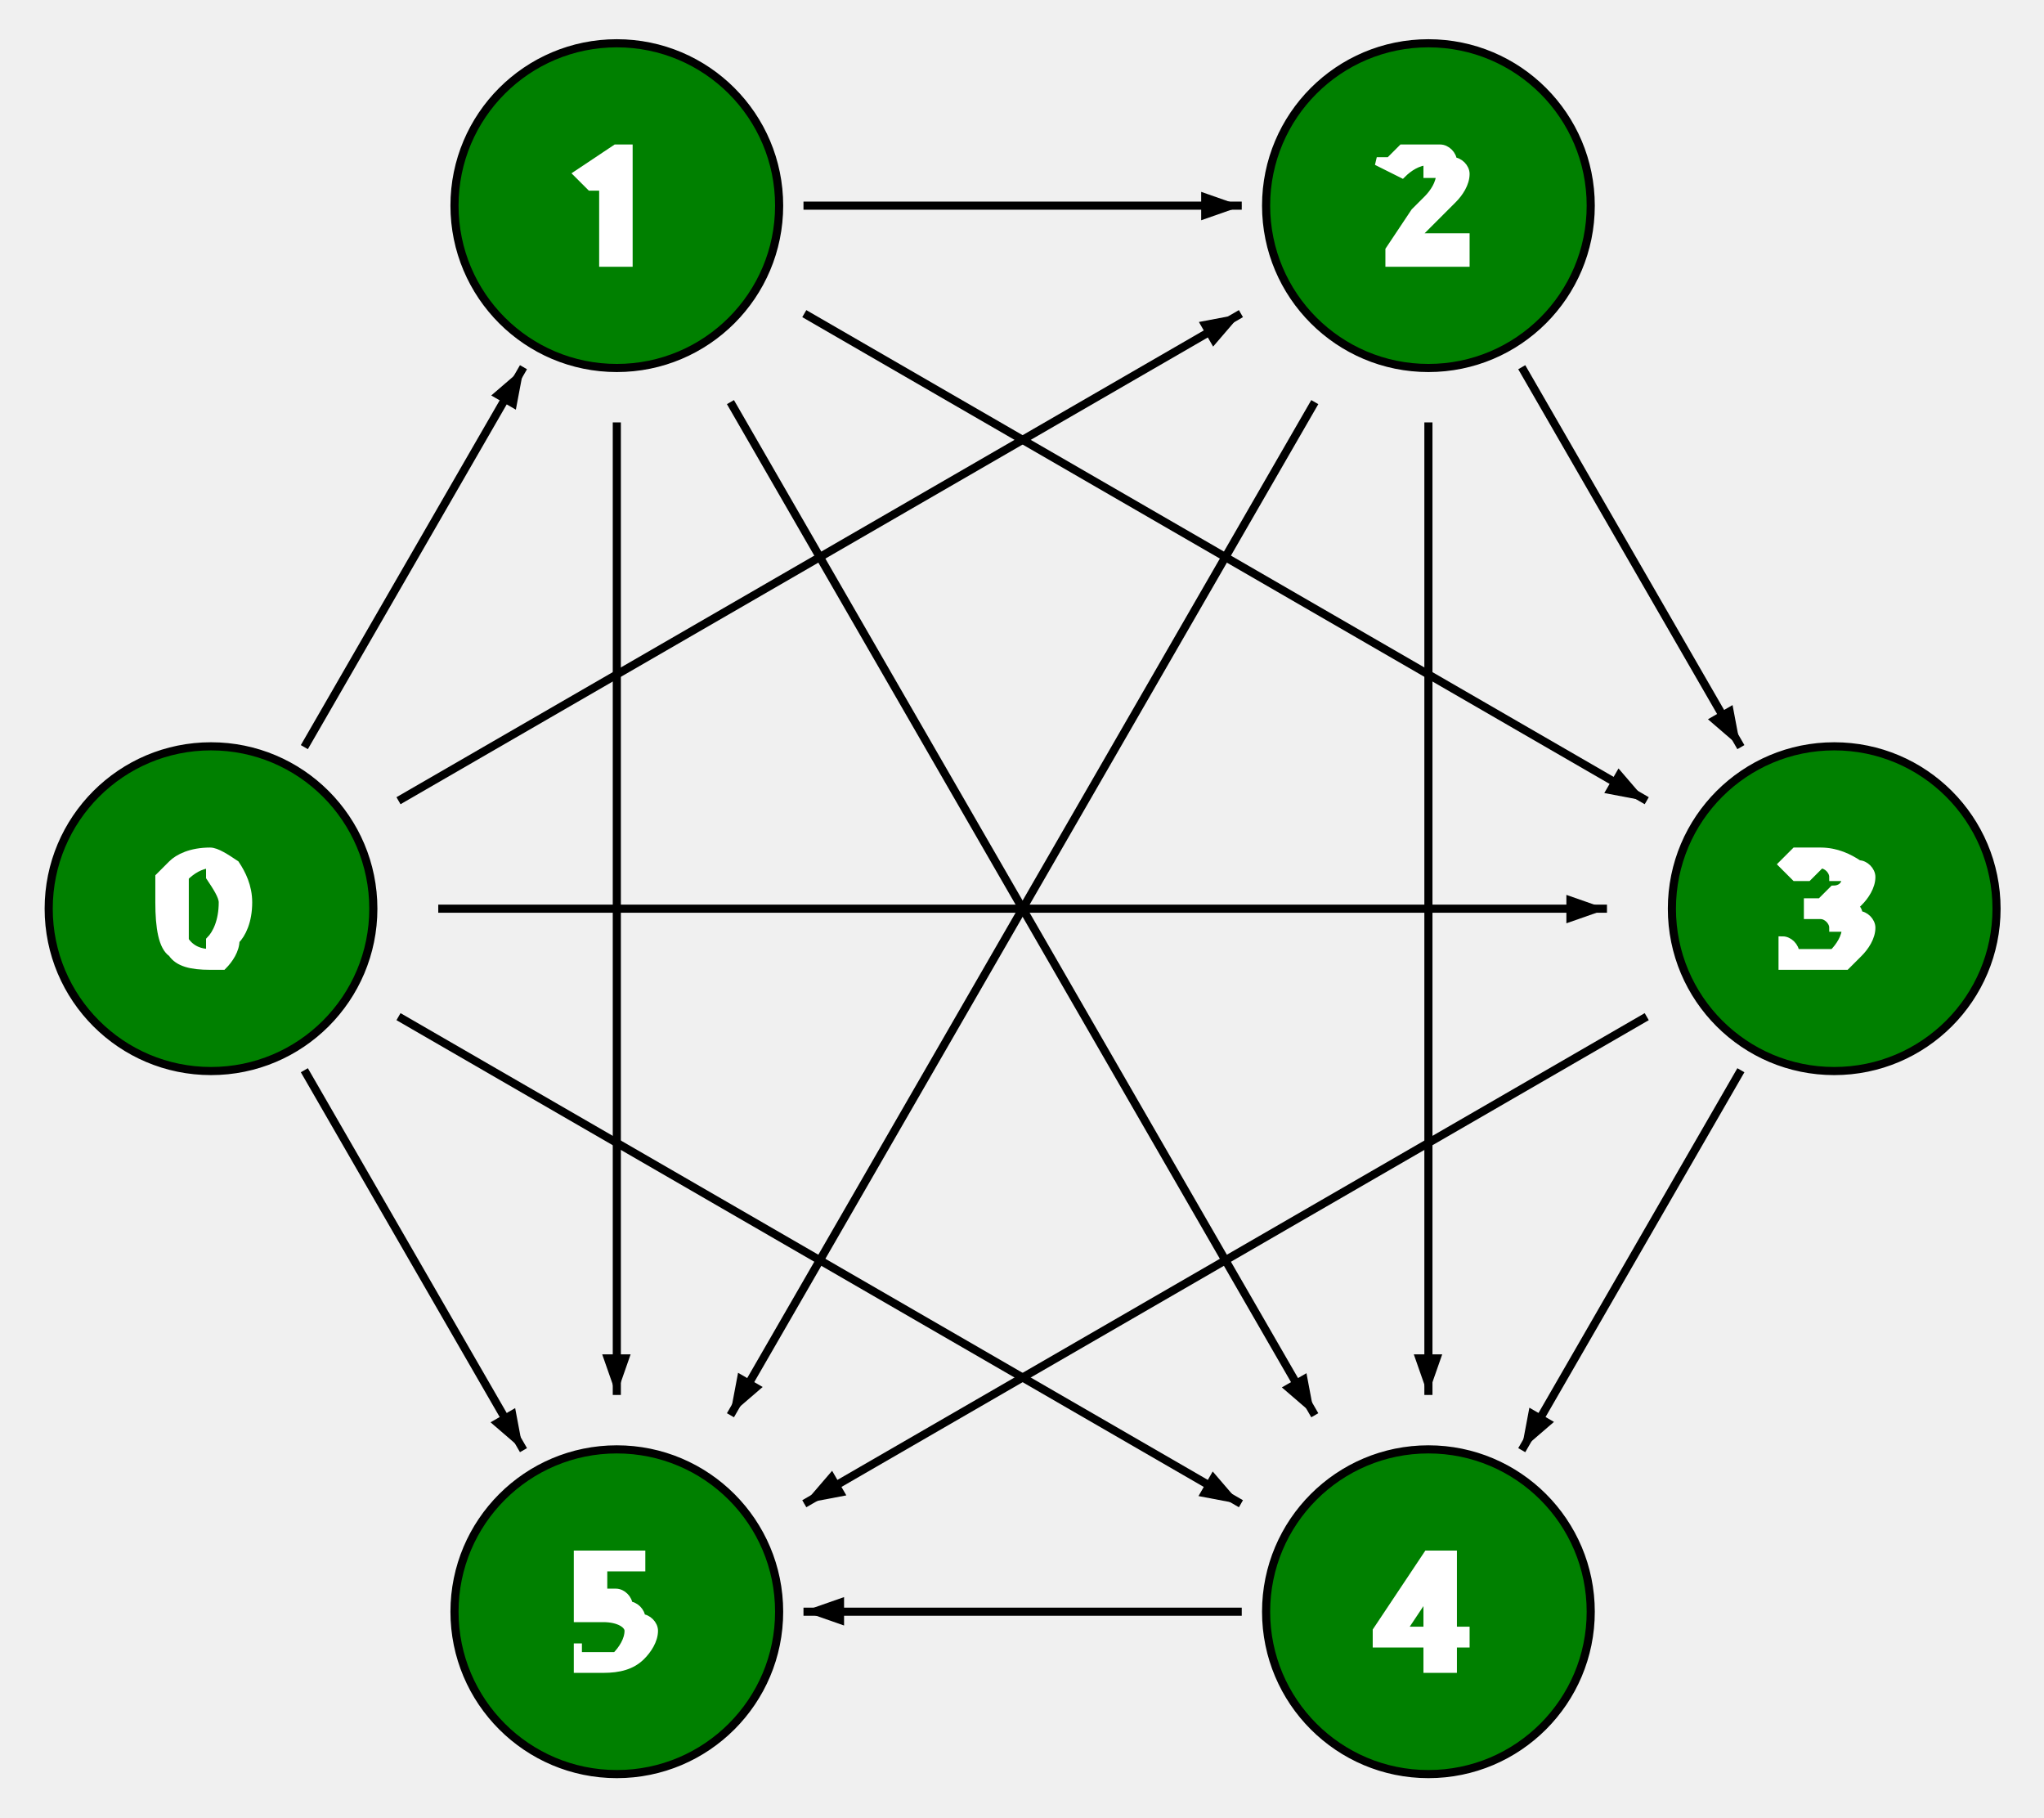
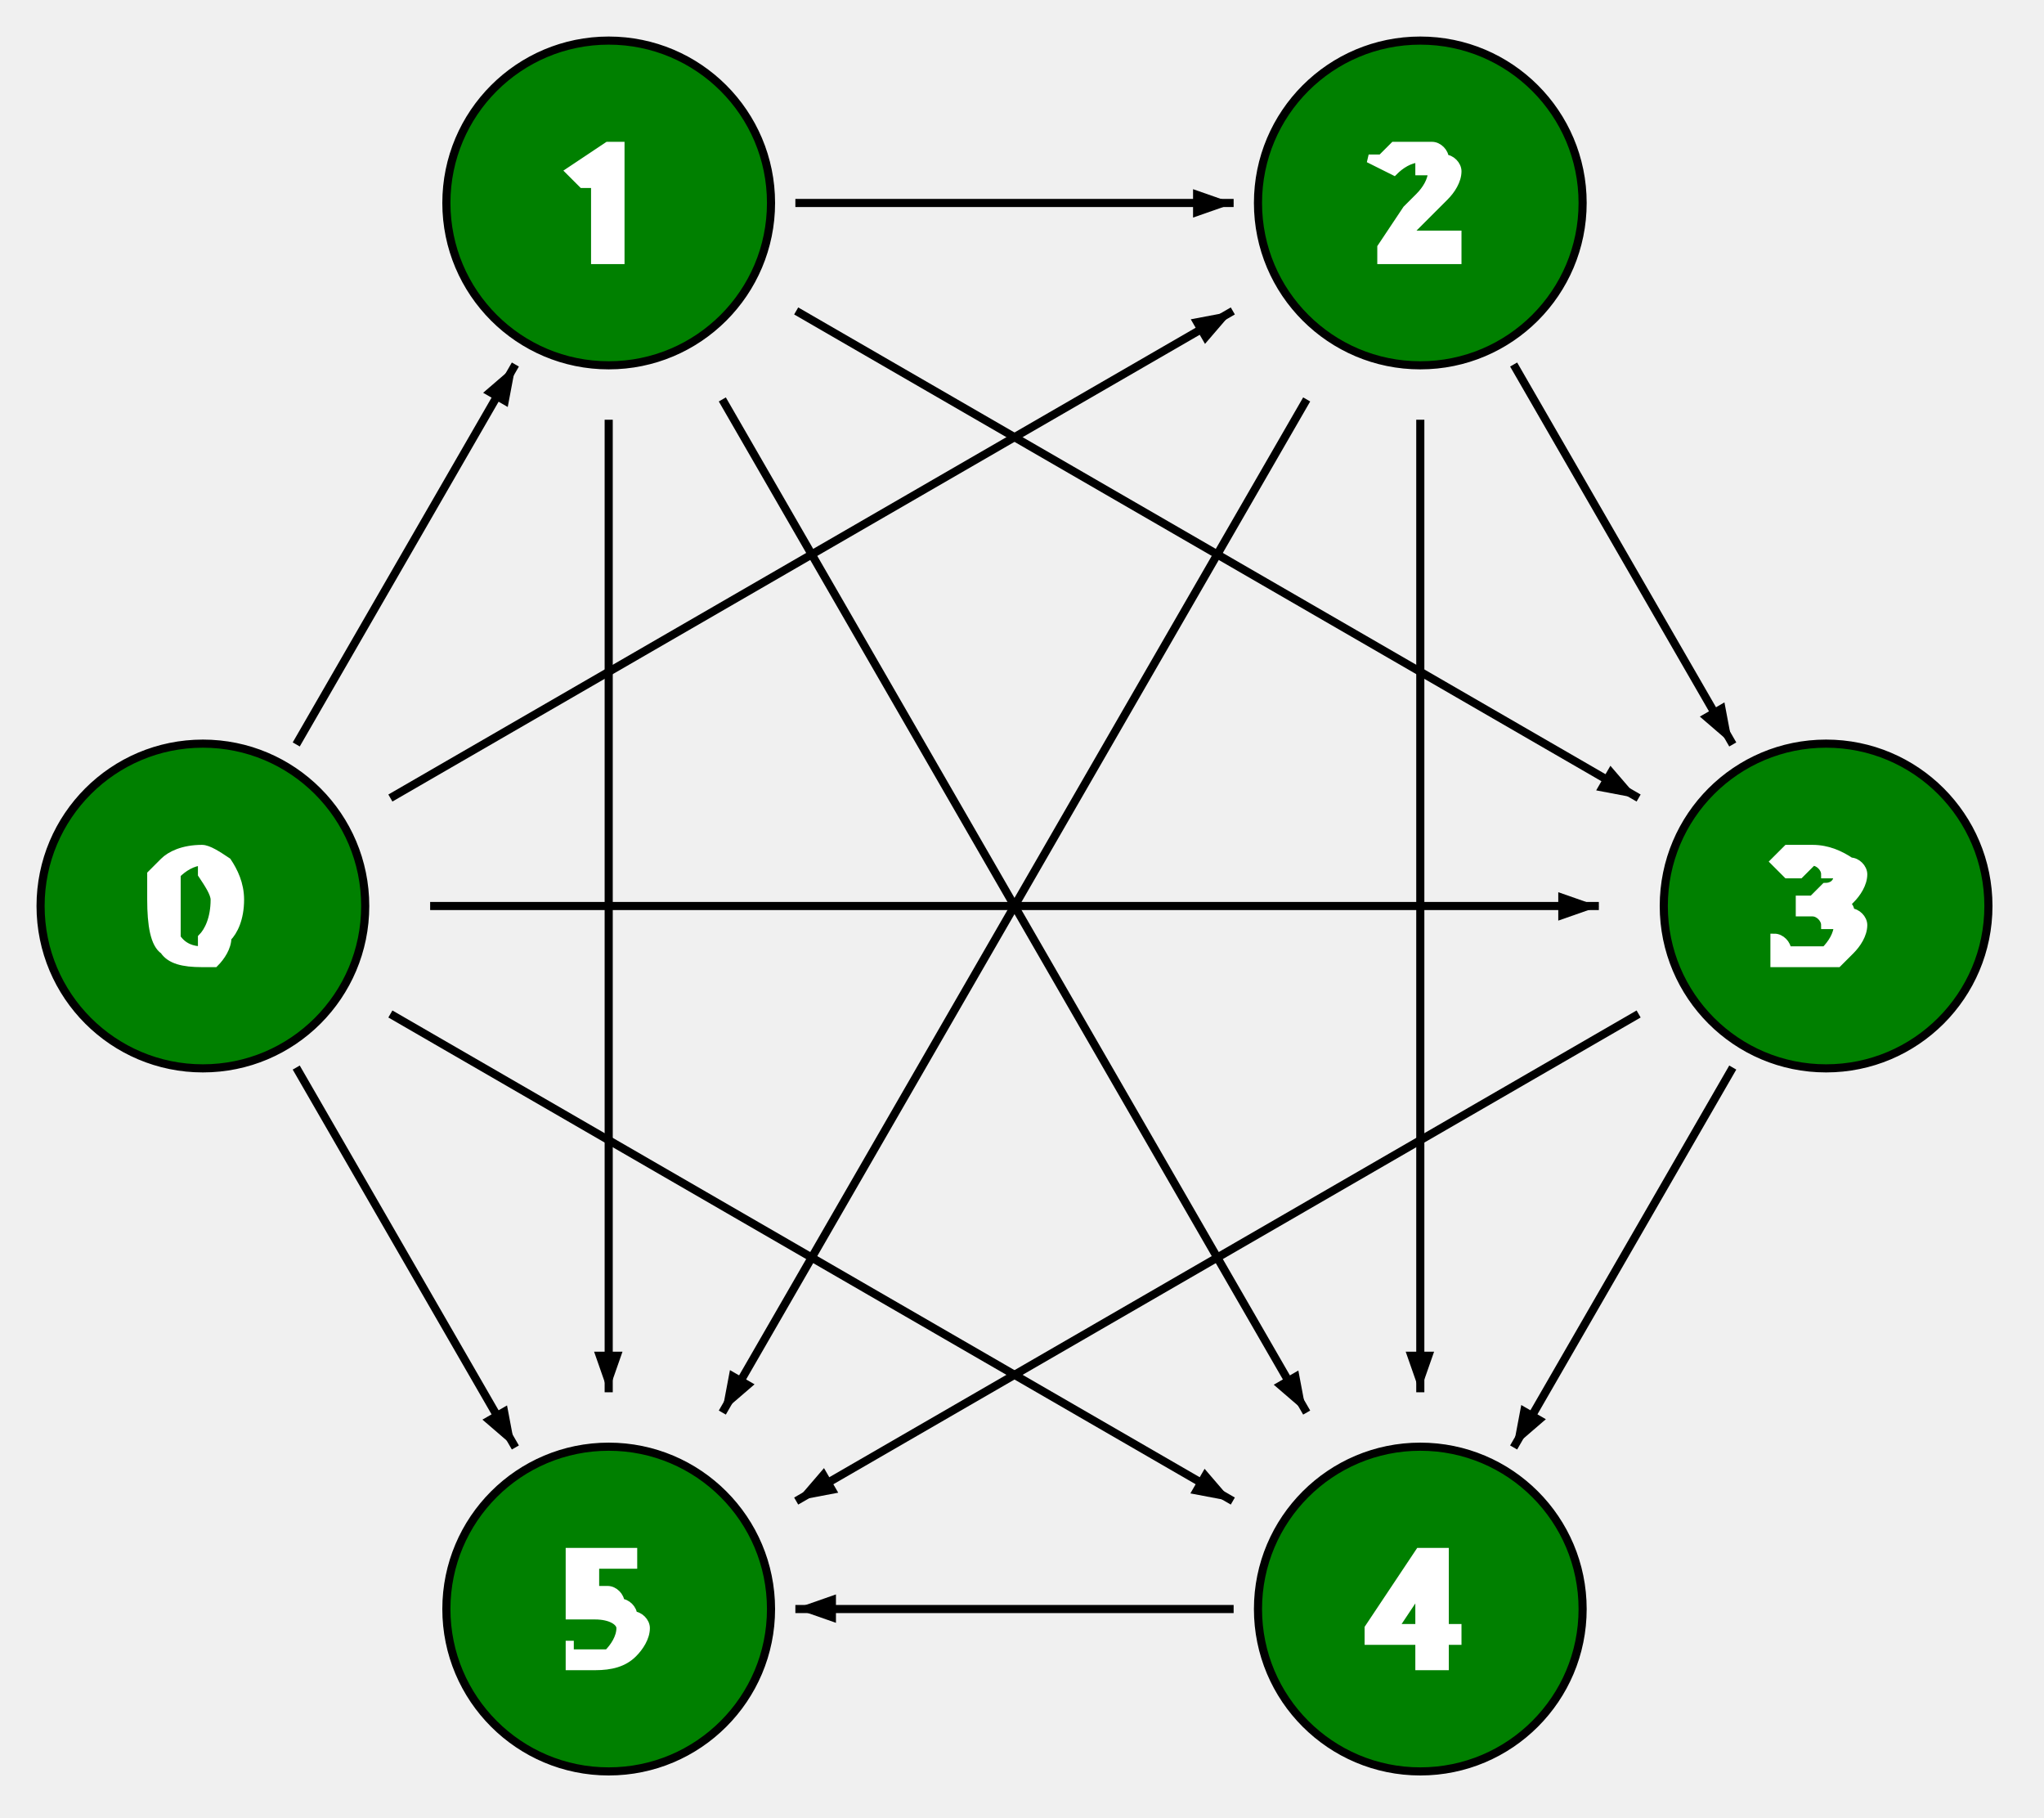
<svg xmlns="http://www.w3.org/2000/svg" baseProfile="full" height="128" version="1.1" width="144">
  <defs>
    <marker id="arrow" markerHeight="3.5" markerWidth="5" orient="auto" refX="5.0" refY="1.7">
      <polygon points="0,0 5,1.75 0,3.5" />
    </marker>
  </defs>
-   <g style="fill:white; stroke: black; stroke-width: 0.01;" transform="scale(57.17723) translate(1.26 1.119327)">
-     <g>
-       <g>
+   <g style="fill:white; stroke: black; stroke-width: 0.01;">
+     <g transform="matrix(1.0, 0.0, 0.0, 1.0, 71.47154, 63.81124)">
+       <g transform="matrix(57.17723, 0.0, 0.0, 57.17723, 0.0, 0.0)">
        <g>
          <g>
            <g>
              <g>
-                 <g transform="matrix(1.0, 0.0, 0.0, 1.0, -1, 3.6739403974420604e-16)">
+                 <g>
+                   <g>
+                     <g>
+                       <g transform="matrix(1.0, 0.0, 0.0, 1.0, -1, 3.6739403974420604e-16)">
+                         <g>
+                           <g style="fill: #008000;" transform="matrix(1.0, 0.0, 0.0, 1.0, 0.0, 0.0)">
+                             <circle cx="0.0" cy="0.0" r="0.2" />
+                           </g>
+                           <g style="fill: #ffffff;stroke: #ffffff;" transform="matrix(1.0, 0.0, 0.0, 1.0, 0.0, 0.0)">
+                             <text style="text-align:center; dominant-baseline:middle;&#10;                      font-family:sans-serif; font-weight: bold;&#10;                      font-size:0.2px" transform="translate(-0.06362305, 0)">0</text>
+                           </g>
+                         </g>
+                       </g>
+                       <g transform="matrix(1.0, 0.0, 0.0, 1.0, -0.5, -0.8660254)">
+                         <g>
+                           <g style="fill: #008000;" transform="matrix(1.0, 0.0, 0.0, 1.0, 0.0, 0.0)">
+                             <circle cx="0.0" cy="0.0" r="0.2" />
+                           </g>
+                           <g style="fill: #ffffff;stroke: #ffffff;" transform="matrix(1.0, 0.0, 0.0, 1.0, 0.0, 0.0)">
+                             <text style="text-align:center; dominant-baseline:middle;&#10;                      font-family:sans-serif; font-weight: bold;&#10;                      font-size:0.2px" transform="translate(-0.06362305, 0)">1</text>
+                           </g>
+                         </g>
+                       </g>
+                     </g>
+                     <g transform="matrix(1.0, 0.0, 0.0, 1.0, 0.5, -0.8660254)">
+                       <g>
+                         <g style="fill: #008000;" transform="matrix(1.0, 0.0, 0.0, 1.0, 0.0, 0.0)">
+                           <circle cx="0.0" cy="0.0" r="0.2" />
+                         </g>
+                         <g style="fill: #ffffff;stroke: #ffffff;" transform="matrix(1.0, 0.0, 0.0, 1.0, 0.0, 0.0)">
+                           <text style="text-align:center; dominant-baseline:middle;&#10;                      font-family:sans-serif; font-weight: bold;&#10;                      font-size:0.2px" transform="translate(-0.06362305, 0)">2</text>
+                         </g>
+                       </g>
+                     </g>
+                   </g>
+                   <g transform="matrix(1.0, 0.0, 0.0, 1.0, 1, -4.898587196589414e-16)">
+                     <g>
+                       <g style="fill: #008000;" transform="matrix(1.0, 0.0, 0.0, 1.0, 0.0, 0.0)">
+                         <circle cx="0.0" cy="0.0" r="0.2" />
+                       </g>
+                       <g style="fill: #ffffff;stroke: #ffffff;" transform="matrix(1.0, 0.0, 0.0, 1.0, 0.0, 0.0)">
+                         <text style="text-align:center; dominant-baseline:middle;&#10;                      font-family:sans-serif; font-weight: bold;&#10;                      font-size:0.2px" transform="translate(-0.06362305, 0)">3</text>
+                       </g>
+                     </g>
+                   </g>
+                 </g>
+                 <g transform="matrix(1.0, 0.0, 0.0, 1.0, 0.5, 0.8660254)">
                  <g>
                    <g style="fill: #008000;" transform="matrix(1.0, 0.0, 0.0, 1.0, 0.0, 0.0)">
                      <circle cx="0.0" cy="0.0" r="0.2" />
                    </g>
                    <g style="fill: #ffffff;stroke: #ffffff;" transform="matrix(1.0, 0.0, 0.0, 1.0, 0.0, 0.0)">
-                       <text style="text-align:center; dominant-baseline:middle;&#10;                      font-family:sans-serif; font-weight: bold;&#10;                      font-size:0.2px" transform="translate(-0.06362305, 0)">0</text>
-                     </g>
-                   </g>
-                 </g>
-                 <g transform="matrix(1.0, 0.0, 0.0, 1.0, -0.5, -0.8660254)">
-                   <g>
-                     <g style="fill: #008000;" transform="matrix(1.0, 0.0, 0.0, 1.0, 0.0, 0.0)">
-                       <circle cx="0.0" cy="0.0" r="0.2" />
-                     </g>
-                     <g style="fill: #ffffff;stroke: #ffffff;" transform="matrix(1.0, 0.0, 0.0, 1.0, 0.0, 0.0)">
-                       <text style="text-align:center; dominant-baseline:middle;&#10;                      font-family:sans-serif; font-weight: bold;&#10;                      font-size:0.2px" transform="translate(-0.06362305, 0)">1</text>
+                       <text style="text-align:center; dominant-baseline:middle;&#10;                      font-family:sans-serif; font-weight: bold;&#10;                      font-size:0.2px" transform="translate(-0.06362305, 0)">4</text>
                    </g>
                  </g>
                </g>
              </g>
-               <g transform="matrix(1.0, 0.0, 0.0, 1.0, 0.5, -0.8660254)">
+               <g transform="matrix(1.0, 0.0, 0.0, 1.0, -0.5, 0.8660254)">
                <g>
                  <g style="fill: #008000;" transform="matrix(1.0, 0.0, 0.0, 1.0, 0.0, 0.0)">
                    <circle cx="0.0" cy="0.0" r="0.2" />
                  </g>
                  <g style="fill: #ffffff;stroke: #ffffff;" transform="matrix(1.0, 0.0, 0.0, 1.0, 0.0, 0.0)">
-                     <text style="text-align:center; dominant-baseline:middle;&#10;                      font-family:sans-serif; font-weight: bold;&#10;                      font-size:0.2px" transform="translate(-0.06362305, 0)">2</text>
+                     <text style="text-align:center; dominant-baseline:middle;&#10;                      font-family:sans-serif; font-weight: bold;&#10;                      font-size:0.2px" transform="translate(-0.06362305, 0)">5</text>
                  </g>
                </g>
              </g>
            </g>
-             <g transform="matrix(1.0, 0.0, 0.0, 1.0, 1, -4.898587196589414e-16)">
-               <g>
-                 <g style="fill: #008000;" transform="matrix(1.0, 0.0, 0.0, 1.0, 0.0, 0.0)">
-                   <circle cx="0.0" cy="0.0" r="0.2" />
-                 </g>
-                 <g style="fill: #ffffff;stroke: #ffffff;" transform="matrix(1.0, 0.0, 0.0, 1.0, 0.0, 0.0)">
-                   <text style="text-align:center; dominant-baseline:middle;&#10;                      font-family:sans-serif; font-weight: bold;&#10;                      font-size:0.2px" transform="translate(-0.06362305, 0)">3</text>
-                 </g>
-               </g>
-             </g>
-           </g>
-           <g transform="matrix(1.0, 0.0, 0.0, 1.0, 0.5, 0.8660254)">
-             <g>
-               <g style="fill: #008000;" transform="matrix(1.0, 0.0, 0.0, 1.0, 0.0, 0.0)">
-                 <circle cx="0.0" cy="0.0" r="0.2" />
-               </g>
-               <g style="fill: #ffffff;stroke: #ffffff;" transform="matrix(1.0, 0.0, 0.0, 1.0, 0.0, 0.0)">
-                 <text style="text-align:center; dominant-baseline:middle;&#10;                      font-family:sans-serif; font-weight: bold;&#10;                      font-size:0.2px" transform="translate(-0.06362305, 0)">4</text>
-               </g>
-             </g>
-           </g>
-         </g>
-         <g transform="matrix(1.0, 0.0, 0.0, 1.0, -0.5, 0.8660254)">
-           <g>
-             <g style="fill: #008000;" transform="matrix(1.0, 0.0, 0.0, 1.0, 0.0, 0.0)">
-               <circle cx="0.0" cy="0.0" r="0.2" />
-             </g>
-             <g style="fill: #ffffff;stroke: #ffffff;" transform="matrix(1.0, 0.0, 0.0, 1.0, 0.0, 0.0)">
-               <text style="text-align:center; dominant-baseline:middle;&#10;                      font-family:sans-serif; font-weight: bold;&#10;                      font-size:0.2px" transform="translate(-0.06362305, 0)">5</text>
-             </g>
-           </g>
-         </g>
-       </g>
-       <g>
-         <g>
-           <g>
            <g>
              <g>
                <g>
                  <g>
                    <g>
                      <g>
                        <g>
                          <g>
                            <g>
                              <g>
                                <g>
-                                   <g style=";" transform="matrix(1.0, 0.0, 0.0, 1.0, 0.0, 0.0)">
-                                     <polyline marker-end="url(#arrow)" points="-0.885,-0.199 -0.615,-0.667" />
+                                   <g>
+                                     <g>
+                                       <g>
+                                         <g style=";" transform="matrix(1.0, 0.0, 0.0, 1.0, 0.0, 0.0)">
+                                           <polyline marker-end="url(#arrow)" points="-0.885,-0.199 -0.615,-0.667" />
+                                         </g>
+                                         <g style=";" transform="matrix(1.0, 0.0, 0.0, 1.0, 0.0, 0.0)">
+                                           <polyline marker-end="url(#arrow)" points="-0.769,-0.133 0.269,-0.733" />
+                                         </g>
+                                       </g>
+                                       <g style=";" transform="matrix(1.0, 0.0, 0.0, 1.0, 0.0, 0.0)">
+                                         <polyline marker-end="url(#arrow)" points="-0.72,2.403632848313464e-16 0.72,-3.7914116290949096e-16" />
+                                       </g>
+                                     </g>
+                                     <g style=";" transform="matrix(1.0, 0.0, 0.0, 1.0, 0.0, 0.0)">
+                                       <polyline marker-end="url(#arrow)" points="-0.769,0.133 0.269,0.733" />
+                                     </g>
                                  </g>
                                  <g style=";" transform="matrix(1.0, 0.0, 0.0, 1.0, 0.0, 0.0)">
-                                     <polyline marker-end="url(#arrow)" points="-0.769,-0.133 0.269,-0.733" />
+                                     <polyline marker-end="url(#arrow)" points="-0.885,0.199 -0.615,0.667" />
                                  </g>
                                </g>
                                <g style=";" transform="matrix(1.0, 0.0, 0.0, 1.0, 0.0, 0.0)">
-                                   <polyline marker-end="url(#arrow)" points="-0.72,2.403632848313464e-16 0.72,-3.7914116290949096e-16" />
+                                   <polyline marker-end="url(#arrow)" points="-0.27,-0.866 0.27,-0.866" />
                                </g>
                              </g>
                              <g style=";" transform="matrix(1.0, 0.0, 0.0, 1.0, 0.0, 0.0)">
-                                 <polyline marker-end="url(#arrow)" points="-0.769,0.133 0.269,0.733" />
+                                 <polyline marker-end="url(#arrow)" points="-0.269,-0.733 0.769,-0.133" />
                              </g>
                            </g>
                            <g style=";" transform="matrix(1.0, 0.0, 0.0, 1.0, 0.0, 0.0)">
-                               <polyline marker-end="url(#arrow)" points="-0.885,0.199 -0.615,0.667" />
+                               <polyline marker-end="url(#arrow)" points="-0.36,-0.624 0.36,0.624" />
                            </g>
                          </g>
                          <g style=";" transform="matrix(1.0, 0.0, 0.0, 1.0, 0.0, 0.0)">
-                             <polyline marker-end="url(#arrow)" points="-0.27,-0.866 0.27,-0.866" />
+                             <polyline marker-end="url(#arrow)" points="-0.5,-0.599 -0.5,0.599" />
                          </g>
                        </g>
                        <g style=";" transform="matrix(1.0, 0.0, 0.0, 1.0, 0.0, 0.0)">
-                           <polyline marker-end="url(#arrow)" points="-0.269,-0.733 0.769,-0.133" />
+                           <polyline marker-end="url(#arrow)" points="0.615,-0.667 0.885,-0.199" />
                        </g>
                      </g>
                      <g style=";" transform="matrix(1.0, 0.0, 0.0, 1.0, 0.0, 0.0)">
-                         <polyline marker-end="url(#arrow)" points="-0.36,-0.624 0.36,0.624" />
+                         <polyline marker-end="url(#arrow)" points="0.5,-0.599 0.5,0.599" />
                      </g>
                    </g>
                    <g style=";" transform="matrix(1.0, 0.0, 0.0, 1.0, 0.0, 0.0)">
-                       <polyline marker-end="url(#arrow)" points="-0.5,-0.599 -0.5,0.599" />
+                       <polyline marker-end="url(#arrow)" points="0.36,-0.624 -0.36,0.624" />
                    </g>
                  </g>
                  <g style=";" transform="matrix(1.0, 0.0, 0.0, 1.0, 0.0, 0.0)">
-                     <polyline marker-end="url(#arrow)" points="0.615,-0.667 0.885,-0.199" />
+                     <polyline marker-end="url(#arrow)" points="0.885,0.199 0.615,0.667" />
                  </g>
                </g>
                <g style=";" transform="matrix(1.0, 0.0, 0.0, 1.0, 0.0, 0.0)">
-                   <polyline marker-end="url(#arrow)" points="0.5,-0.599 0.5,0.599" />
+                   <polyline marker-end="url(#arrow)" points="0.769,0.133 -0.269,0.733" />
                </g>
              </g>
              <g style=";" transform="matrix(1.0, 0.0, 0.0, 1.0, 0.0, 0.0)">
-                 <polyline marker-end="url(#arrow)" points="0.36,-0.624 -0.36,0.624" />
+                 <polyline marker-end="url(#arrow)" points="0.27,0.866 -0.27,0.866" />
              </g>
            </g>
-             <g style=";" transform="matrix(1.0, 0.0, 0.0, 1.0, 0.0, 0.0)">
-               <polyline marker-end="url(#arrow)" points="0.885,0.199 0.615,0.667" />
-             </g>
          </g>
-           <g style=";" transform="matrix(1.0, 0.0, 0.0, 1.0, 0.0, 0.0)">
-             <polyline marker-end="url(#arrow)" points="0.769,0.133 -0.269,0.733" />
-           </g>
-         </g>
-         <g style=";" transform="matrix(1.0, 0.0, 0.0, 1.0, 0.0, 0.0)">
-           <polyline marker-end="url(#arrow)" points="0.27,0.866 -0.27,0.866" />
+           <g />
        </g>
      </g>
    </g>
  </g>
</svg>
